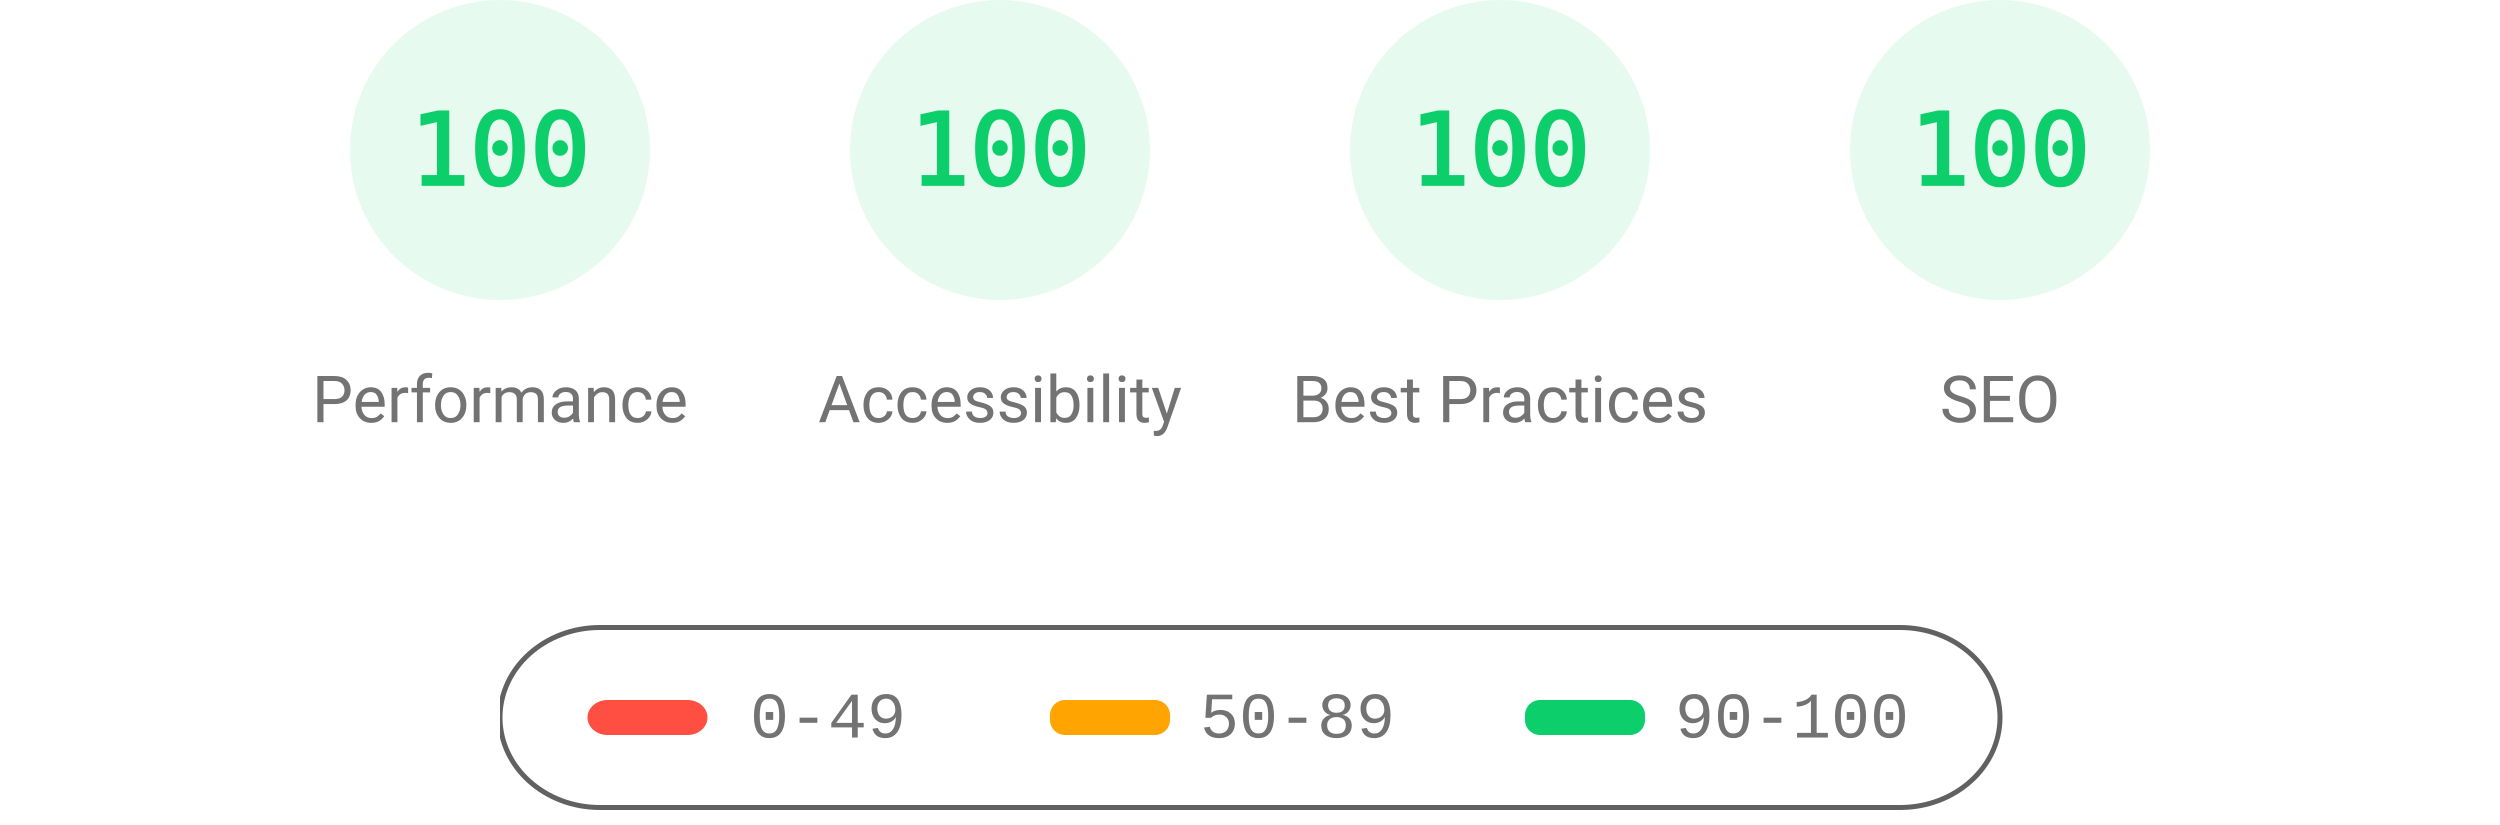
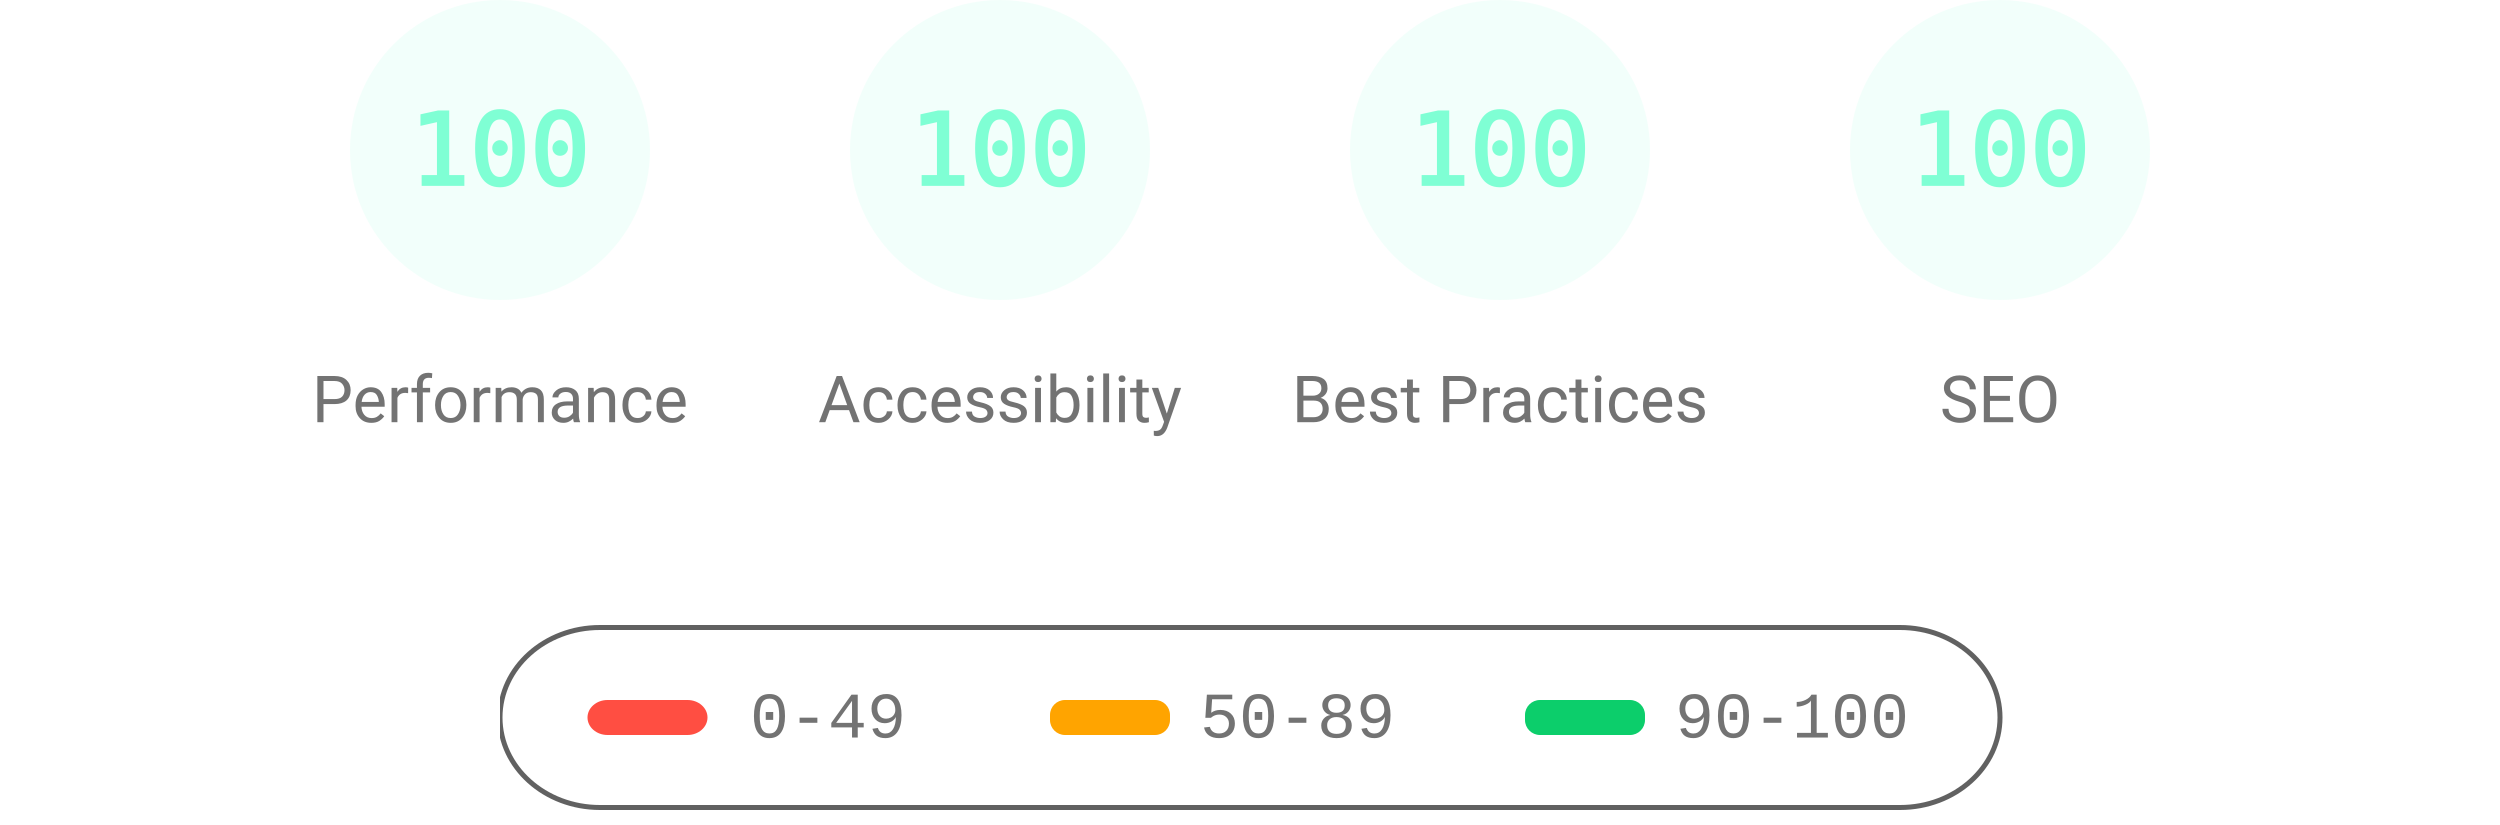
<svg xmlns="http://www.w3.org/2000/svg" class="theme--agnostic" fill="none" width="1000" height="330">
  <style>
			.gauge-base {
				opacity: 0.1
			}

			.gauge-arc {
				fill: none;
				animation-delay: 250ms;
				stroke-linecap: round;
				transform: rotate(-90deg);
				transform-origin: 100px 60px;
				animation: load-gauge 1s ease forwards
			}

			.guage-text {
				font-size: 40px;
				font-family: monospace;
				text-align: center
			}

			.guage-red {
				color: #ff4e42;
				fill: #ff4e42;
				stroke: #ff4e42
			}
			.guage-orange {
				color: #ffa400;
				fill: #ffa400;
				stroke: #ffa400
			}
			.guage-green {
- 				color: #0cce6b;
- 				fill: #0cce6b;
- 				stroke: #0cce6b
+ 				color: #7FFFD4;
+ 				fill: #7FFFD4;
+ 				stroke: #7FFFD4
			}
			.theme--agnostic .guage-undefined {
				color: #5c5c5c;
				fill: #5c5c5c;
				stroke: #5c5c5c
			}
			.theme--light .guage-undefined {
				color: #1e1e1e;
				fill: #1e1e1e;
				stroke: #1e1e1e
			}
			.theme--dark .guage-undefined {
				color: #f5f5f5;
				fill: #f5f5f5;
				stroke: #f5f5f5
			}

			.guage-title {
				stroke: none;
				font-size: 26px;
				line-height: 26px;
				font-family: Roboto, Halvetica, Arial, sans-serif
			}
			.metric.guage-title {
				font-family: 'Courier New', Courier, monospace
			}
			.theme--agnostic .guage-title {
				color: #737373;
				fill: #737373
			}
			.theme--light .guage-title {
				color: #212121;
				fill: #212121
			}
			.theme--dark .guage-title {
				color: #f5f5f5;
				fill: #f5f5f5
			}

			@keyframes load-gauge {
				from {
					stroke-dasharray: 0 352.858
				}
			}
			.lh-gauge--pwa__disc {
				fill: #e0e0e0
			}
			.lh-gauge--pwa__logo {
				position: relative;
				fill: #b0b0b0
			}
			.lh-gauge--pwa__invisible {
				display: none
			}
			.lh-gauge--pwa__visible {
				display: inline
			}
			.guage-invisible {
				display: none
			}
			.lh-gauge--pwa__logo--primary-color {
				fill: #304ffe
			}
			.theme--agnostic .lh-gauge--pwa__logo--secondary-color {
				fill: #787878
			}
			.theme--light .lh-gauge--pwa__logo--secondary-color {
				fill: #3d3d3d
			}
			.theme--dark .lh-gauge--pwa__logo--secondary-color {
				fill: #d8b6b6
			}
			.theme--light #svg_2 {
				stroke: #00000022
			}
			.theme--agnostic #svg_2 {
				stroke: #616161
			}
			.theme--light #svg_2 {
				stroke: #00000022
			}
			.theme--dark #svg_2 {
				stroke: #f5f5f566
			}
		</style>
  <svg class="guage-div guage-perf guage-green" viewBox="0 0 200 200" width="200" height="200" x="100" y="0">
    <circle class="gauge-base" r="56" cx="100" cy="60" stroke-width="8" />
    <circle class="gauge-arc guage-arc-1" r="56" cx="100" cy="60" stroke-width="8" style="stroke-dasharray: 351.858, 351.858;" />
    <text class="guage-text" x="100px" y="60px" alignment-baseline="central" dominant-baseline="central" text-anchor="middle">100</text>
    <text class="guage-title" x="100px" y="160px" alignment-baseline="central" dominant-baseline="central" text-anchor="middle">Performance</text>
  </svg>,<svg class="guage-div guage-perf guage-green" viewBox="0 0 200 200" width="200" height="200" x="300" y="0">
    <circle class="gauge-base" r="56" cx="100" cy="60" stroke-width="8" />
    <circle class="gauge-arc guage-arc-1" r="56" cx="100" cy="60" stroke-width="8" style="stroke-dasharray: 351.858, 351.858;" />
    <text class="guage-text" x="100px" y="60px" alignment-baseline="central" dominant-baseline="central" text-anchor="middle">100</text>
    <text class="guage-title" x="100px" y="160px" alignment-baseline="central" dominant-baseline="central" text-anchor="middle">Accessibility</text>
  </svg>,<svg class="guage-div guage-perf guage-green" viewBox="0 0 200 200" width="200" height="200" x="500" y="0">
    <circle class="gauge-base" r="56" cx="100" cy="60" stroke-width="8" />
    <circle class="gauge-arc guage-arc-1" r="56" cx="100" cy="60" stroke-width="8" style="stroke-dasharray: 351.858, 351.858;" />
    <text class="guage-text" x="100px" y="60px" alignment-baseline="central" dominant-baseline="central" text-anchor="middle">100</text>
    <text class="guage-title" x="100px" y="160px" alignment-baseline="central" dominant-baseline="central" text-anchor="middle">Best Practices</text>
  </svg>,<svg class="guage-div guage-perf guage-green" viewBox="0 0 200 200" width="200" height="200" x="700" y="0">
    <circle class="gauge-base" r="56" cx="100" cy="60" stroke-width="8" />
    <circle class="gauge-arc guage-arc-1" r="56" cx="100" cy="60" stroke-width="8" style="stroke-dasharray: 351.858, 351.858;" />
    <text class="guage-text" x="100px" y="60px" alignment-baseline="central" dominant-baseline="central" text-anchor="middle">100</text>
    <text class="guage-title" x="100px" y="160px" alignment-baseline="central" dominant-baseline="central" text-anchor="middle">SEO</text>
  </svg>
  <svg width="604" height="76" x="200" y="250">
    <g>
      <rect fill="none" id="canvas_background" height="80" width="604" y="-1" x="-1" />
      <g display="none" overflow="visible" y="0" x="0" height="100%" width="100%" id="canvasGrid">
        <rect fill="url(#gridpattern)" stroke-width="0" y="0" x="0" height="100%" width="100%" />
      </g>
    </g>
    <g>
      <rect fill-opacity="0" stroke-width="2" rx="40" id="svg_2" height="72" width="600" y="1" x="0" fill="#000000" />
      <rect stroke="#000" rx="8" id="svg_3" height="14" width="48" y="30" x="35" stroke-opacity="null" stroke-width="0" fill="#ff4e42" />
      <rect stroke="#000" rx="6" id="svg_4" height="14" width="48" y="30" x="220" stroke-opacity="null" stroke-width="0" fill="#ffa400" />
      <rect stroke="#000" rx="6" id="svg_5" height="14" width="48" y="30" x="410" stroke-opacity="null" stroke-width="0" fill="#0cce6b" />
      <text class="metric guage-title" xml:space="preserve" text-anchor="start" font-size="26" id="svg_6" y="45" x="100" stroke-opacity="null" stroke-width="0" stroke="#000">0-49</text>
      <text class="metric guage-title" xml:space="preserve" text-anchor="start" font-size="26" id="svg_7" y="45" x="280" stroke-opacity="null" stroke-width="0" stroke="#000">50-89</text>
      <text class="metric guage-title" xml:space="preserve" text-anchor="start" font-size="26" id="svg_8" y="45" x="470" stroke-opacity="null" stroke-width="0" stroke="#000">90-100</text>
    </g>
  </svg>
</svg>
